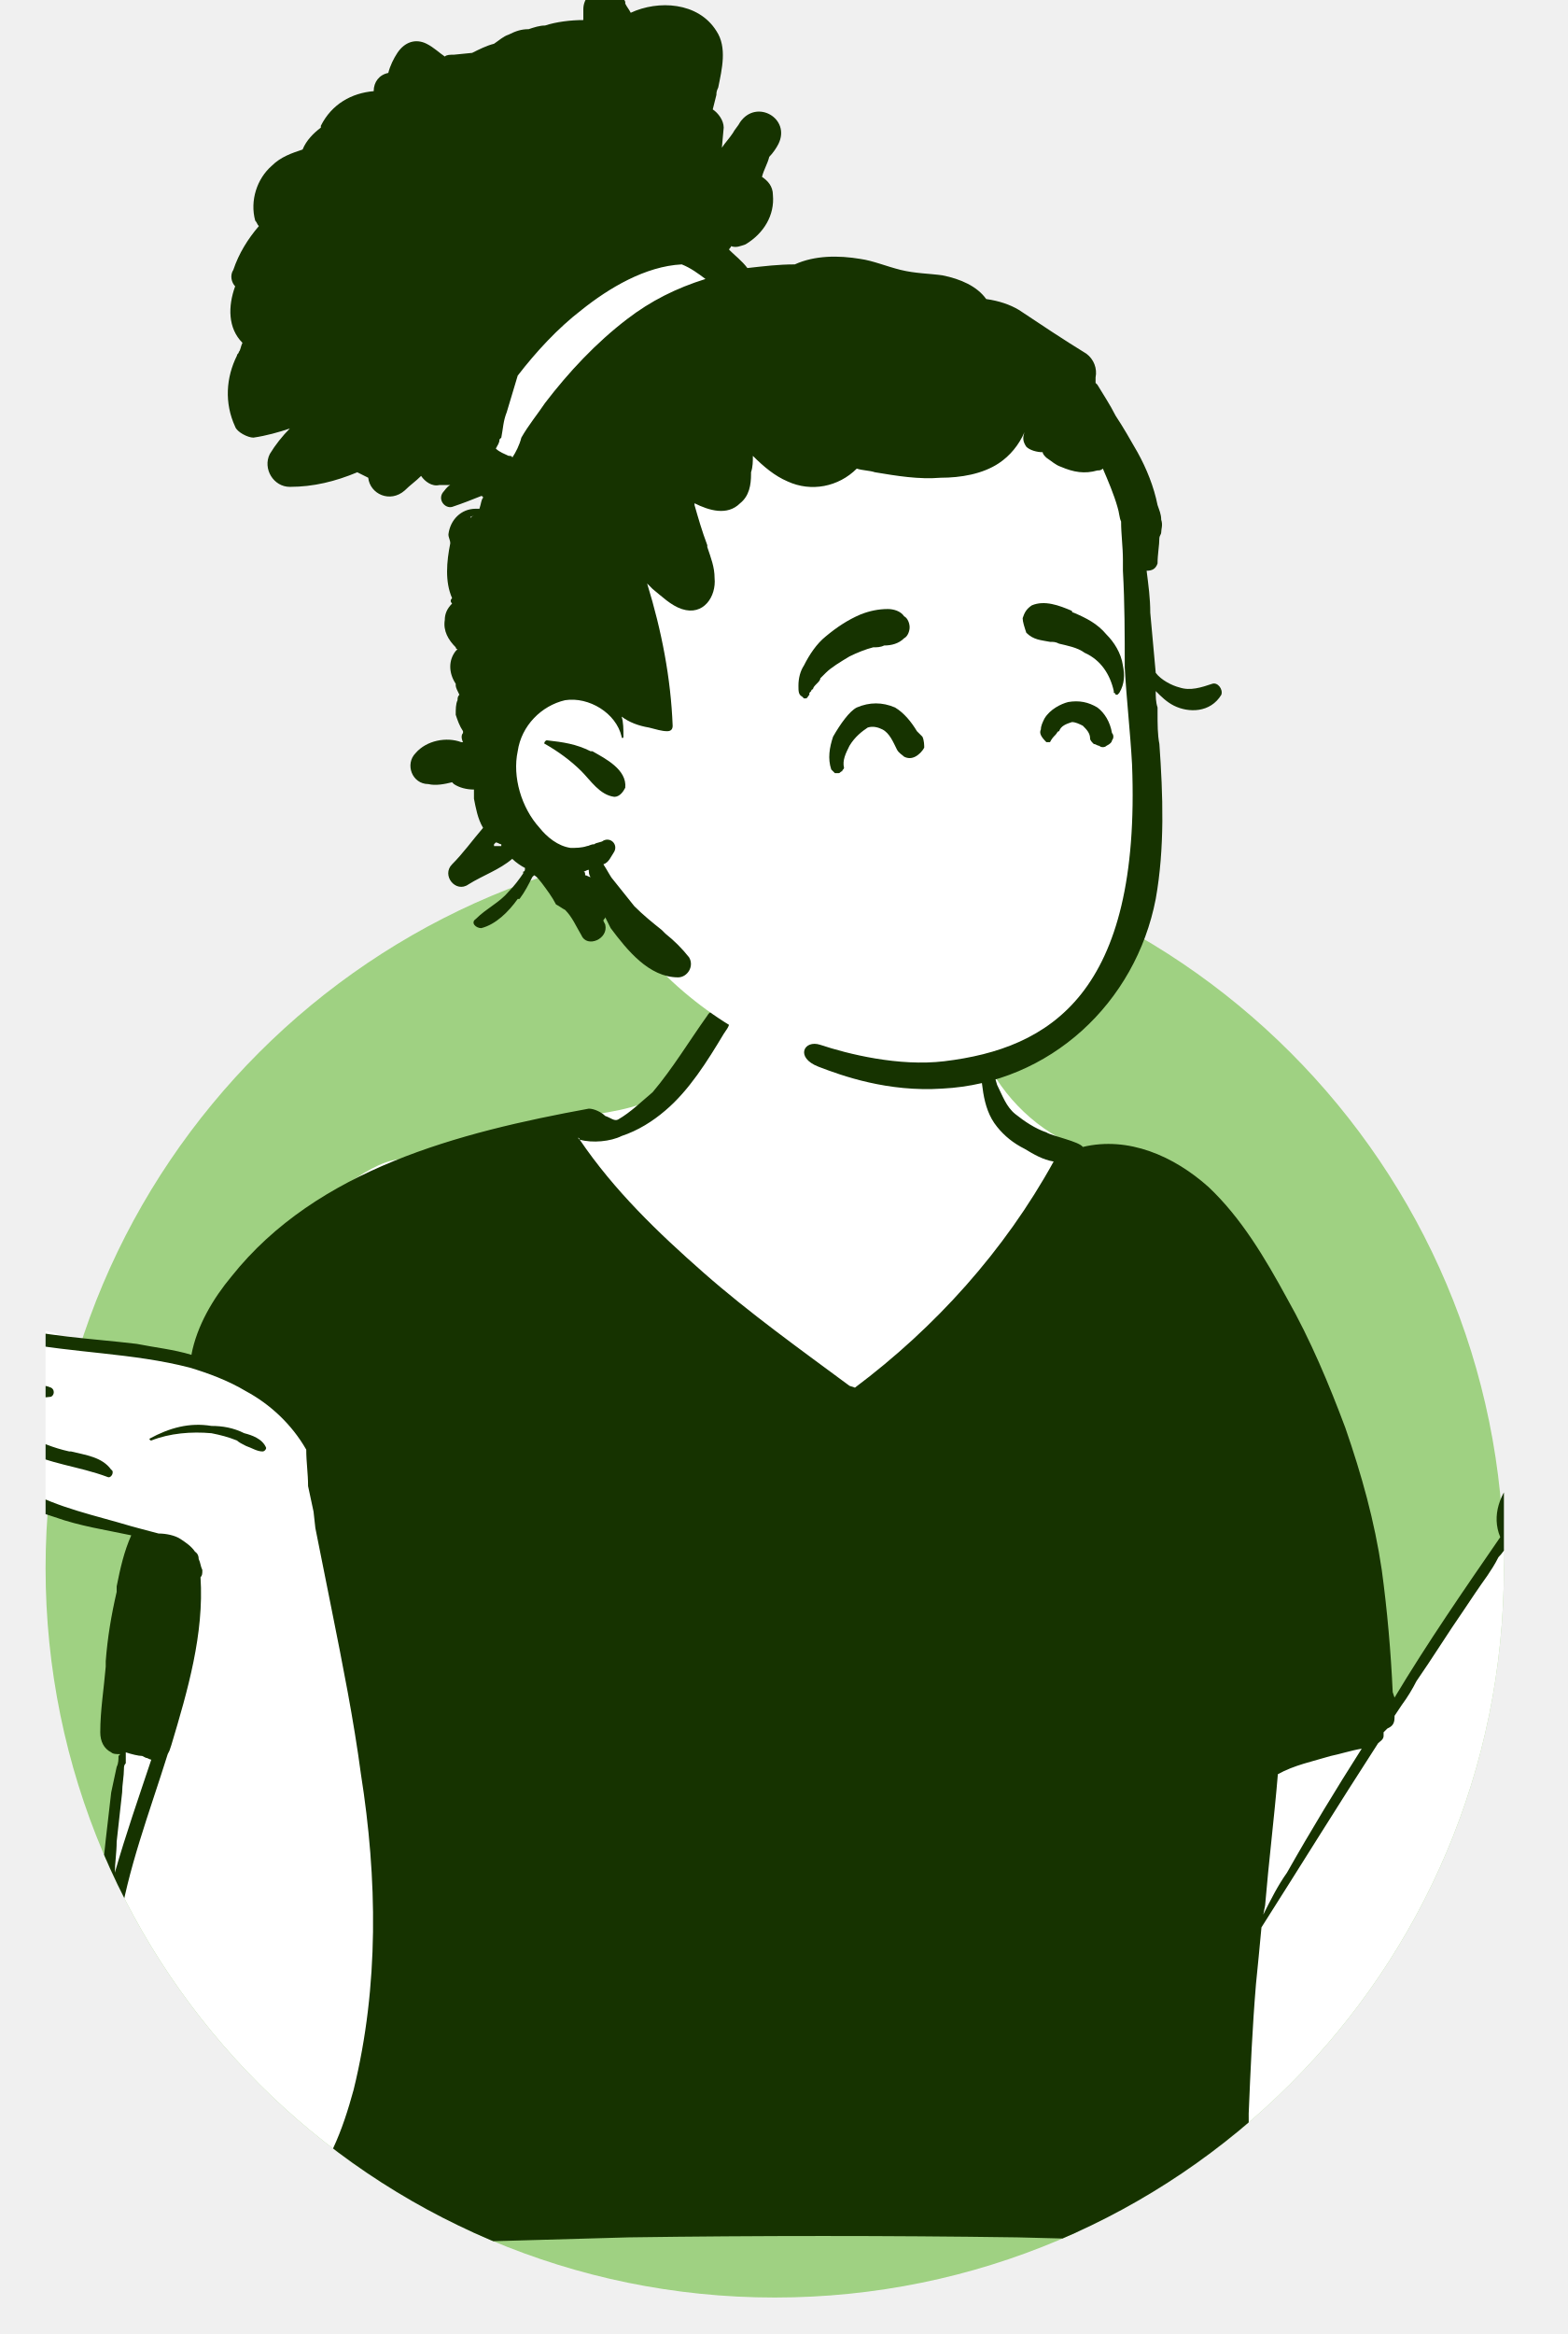
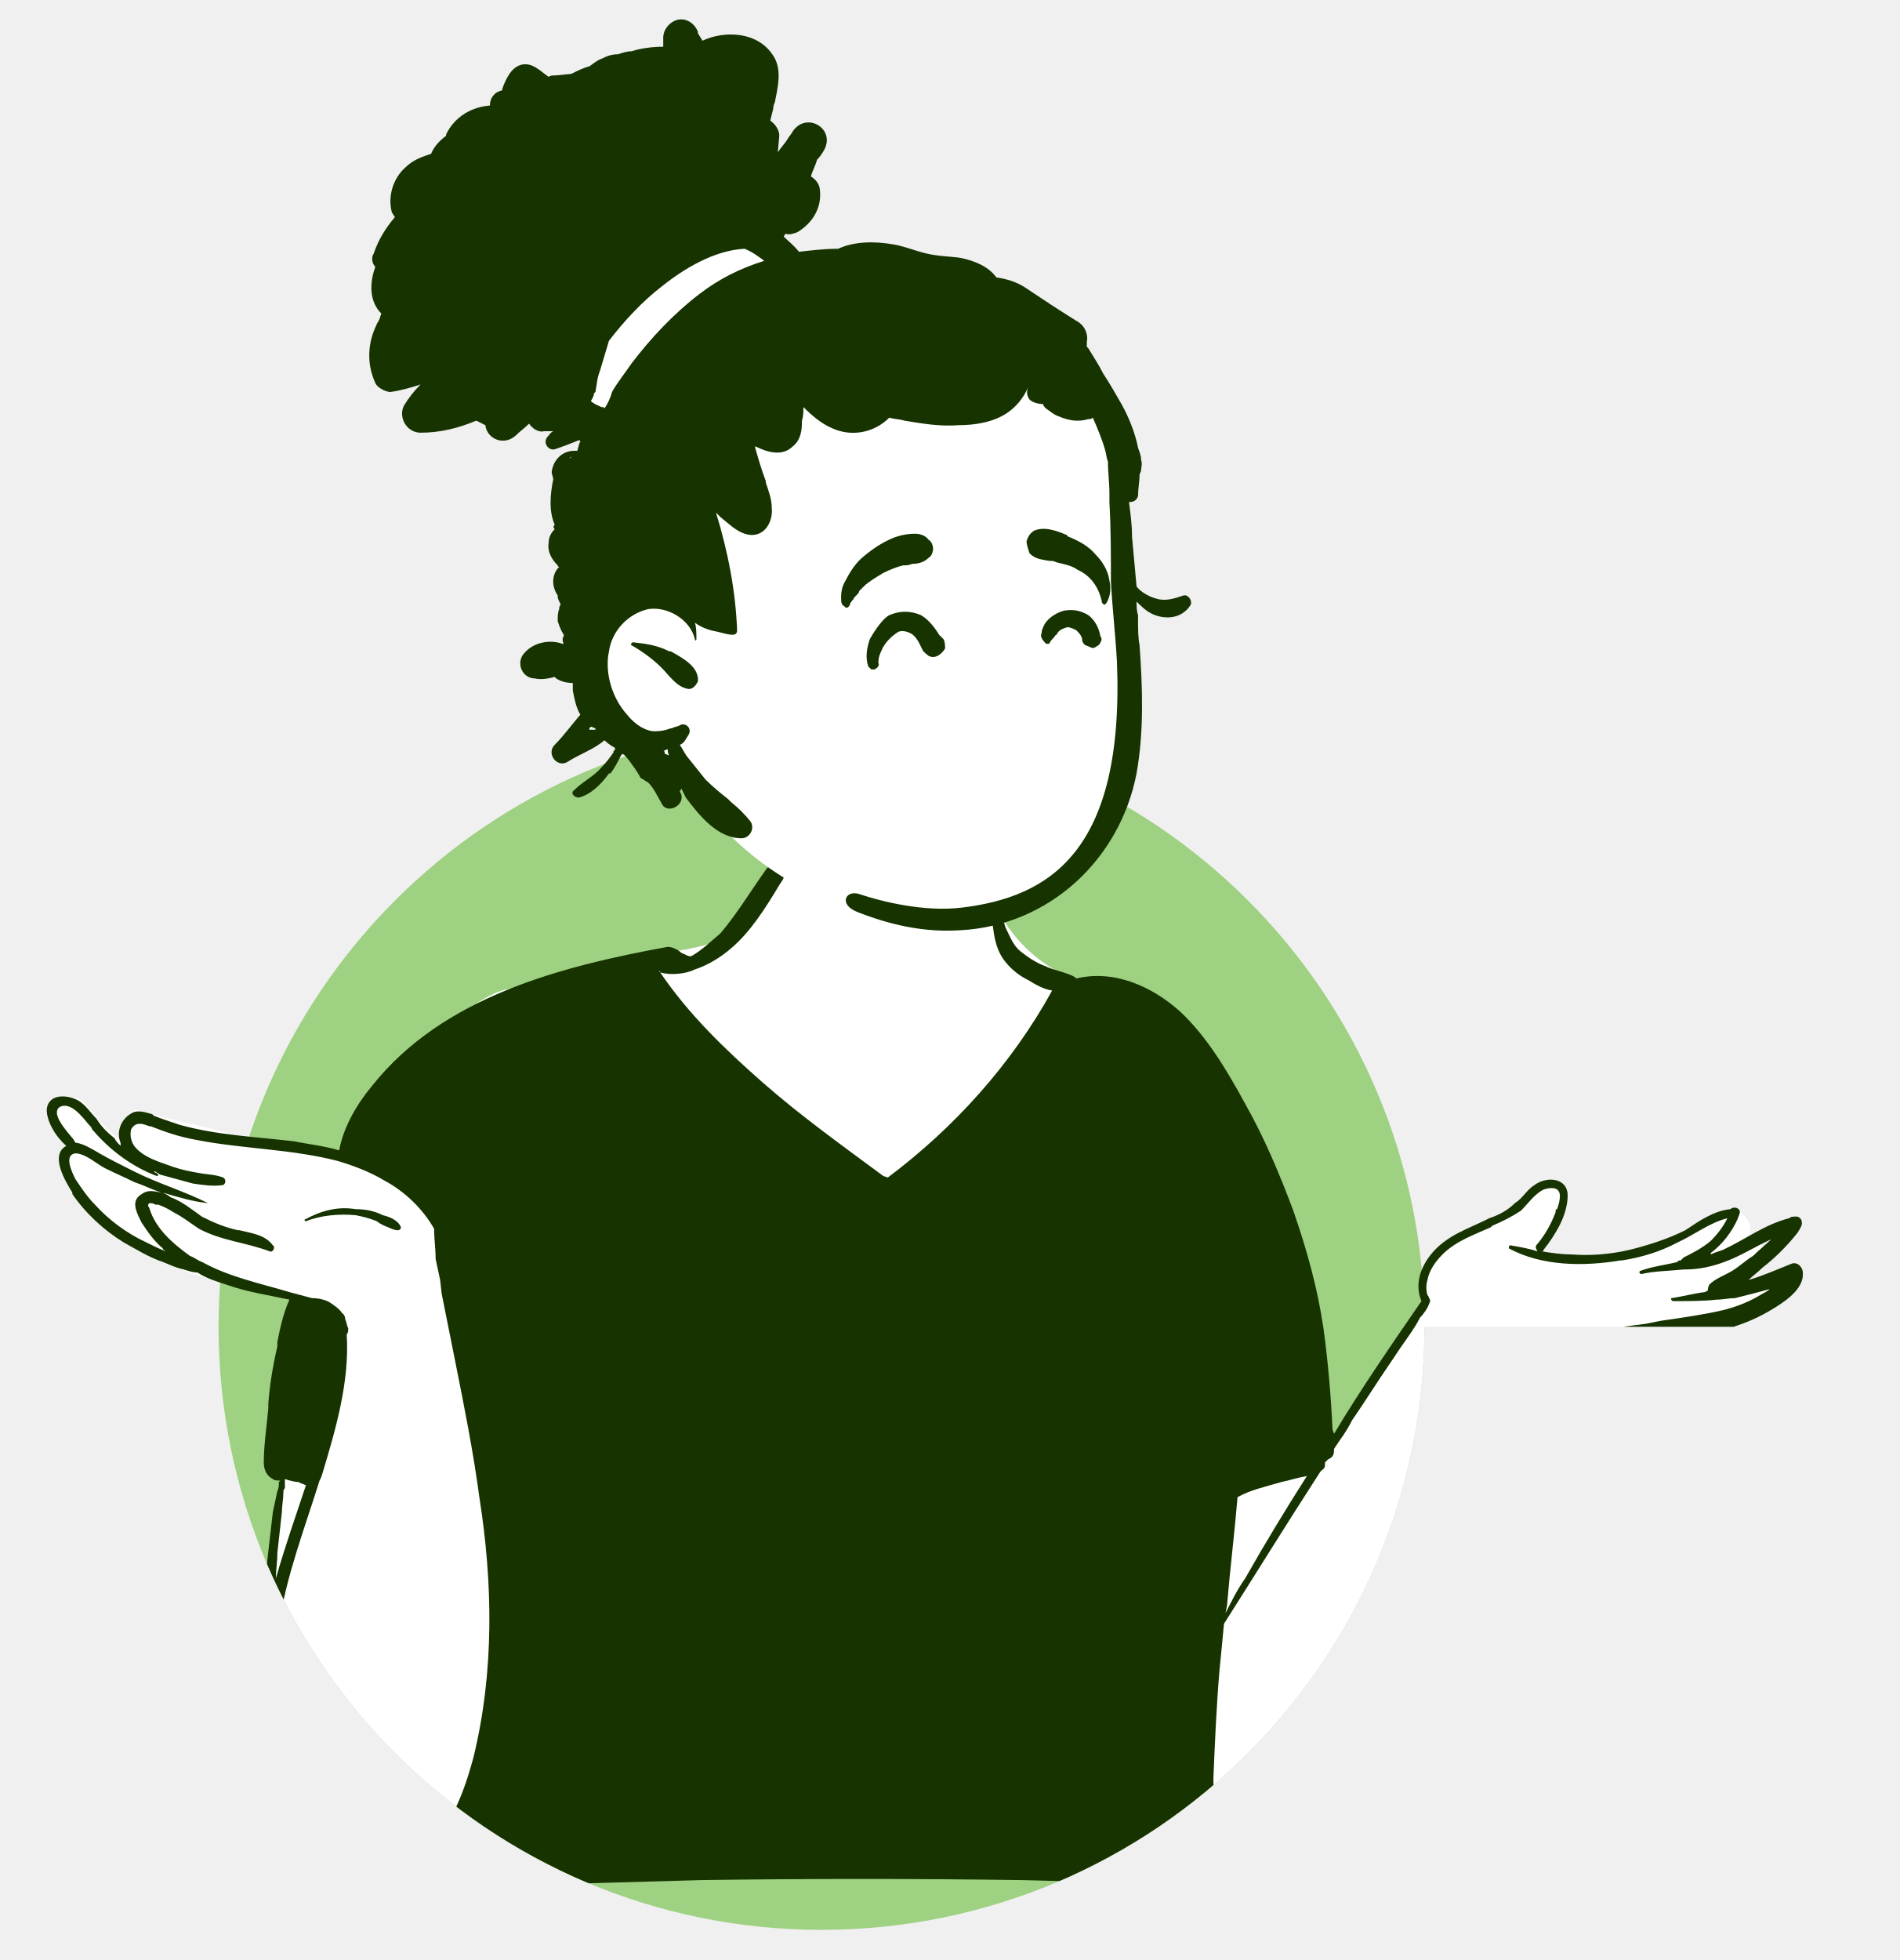
- <svg xmlns="http://www.w3.org/2000/svg" viewBox="0 -90 860 1280" width="860" height="1280">
+ <svg xmlns="http://www.w3.org/2000/svg" viewBox="-120 -110 1260 1300" width="1260" height="1300">
  <style>.k{fill:#163300}.b{fill:#FFFFFF}.ks{stroke:#163300}.bs{stroke:#FFFFFF}.s .k,.s .b{fill:#9FD182}</style>
  <defs>
    <clipPath id="c">
-       <path d="M25 -300H825V770A400 400 0 0 1 25 770Z" />
+       <path d="M-120 -110H1140V770H825A400 400 0 0 1 25 770H-120Z" />
    </clipPath>
  </defs>
  <circle cx="425" cy="770" r="400" fill="#9FD182" />
  <g clip-path="url(#c)">
    <g>
      <g transform="translate(0 459)">
        <path d="M1103 305C1113 300 1123 294 1133 288C1140 284 1134 274 1127 277C1123 279 1120 281 1116 283C1119 281 1121 278 1124 275L1124 275C1133 267 1121 251 1111 258C1101 265 1092 271 1082 276C1060 285 1036 287 1012 287C1004 286 995 288 987 289C990 276 998 266 1003 254C1006 241 988 232 981 244C979 247 978 251 976 254C962 266 939 265 924 279C916 286 912 296 911 306C909 313 911 319 907 325C888 353 857 397 841 427C830 355 800 265 770 199C760 178 748 158 733 140C735 134 729 123 725 127C713 112 692 108 675 101C652 91 633 71 624 48C612 4 582 -2 542 0C502 0 474 17 465 57C448 87 407 82 377 90C356 95 335 103 315 112C293 91 214 179 206 202C211 203 215 204 219 205C223 206 221 212 217 211C213 210 208 209 203 208C203 209 203 209 203 210C202 210 202 210 201 210C203 210 204 211 205 212C207 214 204 218 201 217C198 215 195 215 192 214C192 221 168 213 164 211C148 209 132 211 116 204C96 199 76 195 56 189C51 191 46 199 50 204C52 206 49 210 46 209C37 203 29 194 22 184C19 181 14 181 10 180C9 181 9 182 9 183C-9 186 4 205 13 211C8 214 8 220 8 225C7 227 7 229 8 231C11 239 18 245 24 251C29 258 35 265 42 270C70 292 103 303 137 308C150 310 167 313 175 323C173 335 169 347 166 359C162 375 162 391 162 407C162 407 160 407 160 408C159 415 159 421 155 427C151 437 149 449 147 460C142 511 141 565 153 616C157 635 165 653 175 670C178 675 183 676 188 675C202 683 221 685 237 684C291 668 272 705 349 694C480 677 614 710 745 691C748 716 791 709 805 698C849 665 871 561 894 509C909 467 934 393 968 366C978 358 990 354 1002 350C1047 339 1092 328 1138 316C1145 314 1144 301 1136 302C1125 303 1114 304 1103 305Z" transform="translate(-86 -22)" class="b" stroke="none" />
        <path d="M100 270C97 270 94 269 91 268C86 267 82 265 77 263C68 260 60 255 51 250C38 242 26 231 17 218L17 217C12 209 2 192 13 186C6 180 0 170 0 162C1 151 14 152 21 156C26 159 29 164 33 168C36 173 40 177 45 181C46 183 47 184 48 185L49 186C49 185 49 185 49 184C46 177 49 168 57 164C61 162 66 164 70 165L71 166C76 168 82 170 88 172C113 179 139 180 164 183C174 185 184 186 194 189C197 173 206 158 216 146C263 87 341 67 412 54C415 54 419 56 421 58C424 59 426 61 428 60C435 56 441 50 447 45C458 32 467 17 477 3C481 -4 493 2 488 10L486 13C477 28 467 44 454 55C447 61 439 66 430 69C424 72 414 73 407 71L406 70C407 70 407 71 407 71C426 99 450 122 475 144C500 166 528 186 555 206L558 207C602 174 640 132 667 83C661 82 656 79 651 76C645 73 640 69 636 64C627 53 628 38 626 25C626 24 627 24 628 24C633 28 634 35 636 41C639 47 641 53 646 57C651 61 657 65 663 67C666 69 681 72 683 75C708 69 733 80 752 97C770 114 783 136 795 158C808 181 818 205 827 229C836 255 843 280 847 307C850 329 852 352 853 374L854 377C872 347 892 318 912 289C907 277 912 265 920 256C930 245 943 241 955 235L957 234C963 232 969 229 974 224C979 221 982 215 987 212C995 206 1009 207 1009 219C1009 225 1007 232 1004 238C1001 244 997 250 993 255C993 256 992 256 992 256L992 256C998 257 1005 258 1011 258C1024 259 1037 258 1050 255C1062 252 1075 248 1087 242C1096 236 1106 229 1117 228C1118 227 1119 227 1120 227C1122 227 1124 229 1123 231C1123 232 1122 233 1122 234C1118 243 1112 251 1104 257L1104 258C1106 257 1109 256 1112 255C1127 248 1140 238 1156 234C1157 233 1158 233 1159 233C1164 232 1166 237 1163 241C1163 242 1162 242 1162 243C1155 252 1147 260 1138 267C1135 270 1132 272 1129 275C1139 272 1148 268 1158 264C1162 263 1165 267 1165 270C1166 280 1155 288 1147 293L1147 293C1139 298 1131 302 1122 305C1106 311 1089 314 1071 316L1063 317C1030 322 995 327 971 353C957 368 948 386 940 404C932 421 925 440 918 458C911 477 904 496 898 515C892 533 884 550 877 567L876 570C861 607 842 641 817 671C813 676 806 669 810 664C837 630 855 590 870 549C877 531 883 512 890 494L894 483C899 468 904 453 910 439C917 421 925 402 934 385L935 383C943 366 954 349 968 337C994 314 1028 308 1061 304L1071 302C1085 300 1099 298 1112 295C1120 293 1128 290 1135 286C1138 284 1141 283 1143 281C1136 283 1128 285 1120 287C1116 287 1112 288 1108 288C1099 289 1089 289 1079 289C1078 289 1077 287 1078 287C1085 286 1092 284 1100 283L1102 282C1102 281 1102 280 1103 278C1107 274 1113 272 1118 269C1123 266 1127 262 1132 259C1136 255 1140 252 1144 248C1133 253 1124 259 1113 263C1105 266 1096 268 1087 268L1086 268L1086 268C1076 269 1067 269 1058 271C1057 271 1056 270 1057 269C1065 266 1074 265 1082 263C1082 262 1083 262 1084 262L1086 260C1092 257 1098 254 1104 249C1108 245 1112 240 1115 234C1103 237 1093 245 1082 250C1071 256 1058 260 1045 262L1044 262C1020 266 992 266 970 254C970 253 970 252 971 252C977 253 983 254 989 256C988 254 987 253 989 251C994 245 998 238 1001 230L1001 229C1001 228 1002 228 1002 228C1003 225 1005 219 1003 216C1001 213 996 214 993 215C987 218 983 224 978 229C972 233 966 236 959 239L958 240C947 245 935 249 926 258C921 263 917 269 916 275C915 278 915 282 916 285C916 285 917 286 917 287C918 288 918 289 917 291C916 294 913 298 911 300C909 304 907 307 905 310C900 317 896 323 892 329C883 342 875 355 866 368C864 372 861 377 858 381L854 387L854 387L854 387L854 388C854 392 852 393 850 394L848 396C848 397 848 397 848 398C848 400 846 401 845 402L845 402C823 436 802 470 781 503C780 514 779 524 778 534C776 558 775 581 774 605C774 613 774 621 775 630C775 633 775 636 775 639C776 644 776 650 776 655L777 659C777 664 777 669 775 674C774 679 769 680 766 676C726 675 686 674 647 673C576 672 505 672 434 673C399 674 363 675 328 676C310 677 293 677 275 678C266 678 251 674 250 664L250 663C249 664 248 664 246 664C246 664 245 664 245 664L245 664C232 668 217 664 204 660C203 660 201 659 199 659L198 658C185 655 175 650 167 640C152 621 147 596 145 573C142 552 142 530 145 508C143 491 145 473 147 455C148 446 149 438 150 429C151 424 152 420 153 415C154 413 154 411 154 409L155 408C153 408 151 408 150 407C146 405 144 401 144 396C144 384 146 372 147 360C147 359 147 358 147 357C148 344 150 332 153 319L153 316C155 306 157 297 161 288C147 285 133 283 119 278C113 276 106 274 100 270ZM77 254C77 255 78 255 79 256C74 254 70 252 66 250C53 244 41 235 32 225C27 220 23 214 19 208C17 204 11 192 19 191C19 191 20 191 20 191C27 192 33 198 39 201C45 204 52 207 58 210C64 212 70 215 76 217L77 217L77 217C87 220 97 223 107 224C107 224 107 224 107 224C91 216 74 211 58 203C50 199 42 195 35 191C30 188 25 185 20 184L19 184C19 183 18 183 18 182C13 176 2 164 9 160C16 157 23 166 28 172C29 173 30 174 30 175L31 176C42 189 57 200 73 206C74 206 74 205 74 205C73 204 72 204 71 203L72 203C73 204 74 204 75 205C82 207 90 209 97 211L97 211C104 212 110 213 117 212C119 211 119 208 117 207C112 205 106 205 101 204C95 203 90 202 84 200C76 197 64 194 58 186C56 183 55 179 56 175C59 170 63 171 68 173L69 173C79 177 88 180 99 182C129 188 162 188 193 196C203 199 214 203 224 209C237 216 249 227 257 241C257 248 258 254 258 261C259 266 260 270 261 275L262 284C265 299 268 314 271 329C277 359 283 389 287 419C296 476 297 535 283 592C277 614 269 636 253 651L253 651C252 651 251 651 251 651C243 654 236 657 228 656C219 655 209 652 200 649L199 649C189 646 181 642 174 634C161 617 156 593 153 573L153 571C151 549 150 526 154 504C159 471 171 440 181 408L182 406L183 403C192 373 201 342 199 311C200 310 200 309 200 307C199 305 199 303 198 301C198 298 196 297 196 297C194 294 191 292 188 290C185 288 180 287 176 287C172 286 161 283 161 283C141 277 121 273 103 263C100 262 98 260 95 259C84 251 72 241 68 227L68 227C68 227 68 227 68 227C67 226 67 225 68 224C69 224 71 224 72 225L74 225C77 226 81 228 84 230C90 233 95 237 101 241C116 249 132 250 148 256C150 257 152 253 150 252C145 245 136 244 128 242L127 242C118 240 111 237 103 233C96 228 90 223 82 220C81 219 79 218 77 217C76 217 76 217 76 217C71 216 67 215 63 218C56 222 59 229 62 235L63 237C67 243 71 249 77 254ZM205 228C211 228 217 229 223 232L223 232C227 233 233 235 235 240C235 241 234 242 233 242C230 242 227 240 224 239C222 238 220 237 219 236C214 234 210 233 205 232C194 231 182 232 172 236C171 236 171 235 171 235C182 229 193 226 205 228ZM836 405C836 405 836 405 836 405C822 427 808 450 795 473C790 480 786 488 782 496L783 491C785 467 788 443 790 419C799 414 809 412 819 409C824 408 830 406 836 405ZM158 407C158 409 158 411 158 413C157 414 157 415 157 416C157 420 156 425 156 429C155 438 154 447 153 456C153 462 152 468 152 473C158 452 165 432 172 411C171 411 170 410 169 410L167 409C165 409 161 408 158 407Z" transform="translate(-89 5)" class="k" fill-rule="evenodd" stroke="none" />
      </g>
    </g>
    <g transform="translate(225 0)">
      <g>
        <g>
          <path d="M361 209C358 178 362 146 350 117C329 68 271 52 226 34C208 28 148 28 127 21C79 5 68 -14 30 16C23 21 19 27 16 35L17 35C16 38 17 41 18 43C2 60 -5 85 4 108C31 166 30 197 21 260C9 318 36 340 80 372C78 375 78 380 80 383C131 454 226 488 308 452C341 437 356 402 364 370C374 334 377 296 369 260C366 243 362 226 361 209Z" transform="translate(37 35)" class="b" stroke="none" />
          <path d="M205 0C211 -1 216 3 218 8L218 9C219 11 220 12 221 14C236 7 258 8 268 24C274 33 271 45 269 55C268 57 268 58 268 59L266 67C269 69 272 73 272 77L272 77L271 88C273 85 275 83 277 80C278 78 280 76 281 74C290 61 309 72 302 86C301 88 299 91 297 93C296 97 294 100 293 104C296 106 299 109 299 114C300 125 294 135 284 141C281 142 279 143 276 142C276 143 275 143 275 144C278 147 282 150 285 154C294 153 302 152 311 152C322 147 335 147 347 149C354 150 361 153 369 155C377 157 385 157 392 158C402 160 411 164 416 171C423 172 429 174 434 177C446 185 458 193 471 201C475 204 477 209 476 214L476 214L476 217L477 218C480 223 484 229 487 235C491 241 495 248 499 255C504 264 508 274 510 284C511 287 512 289 512 292C513 295 512 297 512 299C512 300 511 301 511 302C511 306 510 311 510 316C509 319 507 320 504 320C505 328 506 335 506 343C507 354 508 365 509 376C512 380 518 383 522 384C528 386 534 384 540 382C543 381 546 385 545 388C539 398 527 398 519 394C515 392 512 389 509 386C509 389 509 392 510 395L510 398C510 404 510 410 511 415C513 443 514 472 509 500C498 557 451 601 392 604C362 606 337 597 324 592C311 587 316 577 325 580C340 585 368 592 393 589C451 582 501 552 496 426C495 408 493 391 492 373C492 355 492 338 491 320L491 314C491 307 490 300 490 293C489 291 489 288 488 285C486 278 483 271 480 264C479 265 478 265 477 265C470 267 464 266 457 263C454 262 452 260 449 258C448 257 447 256 447 255C444 255 440 254 438 252C436 249 436 247 437 244L437 244L437 244C434 251 429 257 423 261C414 267 402 269 391 269C379 270 367 268 355 266C352 265 348 265 345 264C345 264 345 264 345 264C335 274 320 277 307 271C300 268 294 263 288 257C288 260 288 263 287 266L287 267C287 273 286 279 281 283C274 290 264 287 256 283C256 283 256 283 256 284C258 291 260 298 263 306L263 307C265 313 267 318 267 324C268 334 261 345 249 341C243 339 238 334 233 330L230 327C238 353 243 379 244 405C244 407 243 408 241 408C238 408 235 407 231 406C231 406 231 406 231 406C225 405 220 403 216 400C217 403 217 407 217 411C217 412 216 412 216 411C213 398 198 389 185 391C172 394 161 405 159 419C156 433 161 450 171 461C175 466 181 471 188 472C191 472 194 472 197 471C198 471 199 470 201 470C202 469 205 469 206 468C210 466 214 470 212 474C210 477 209 480 206 481C208 484 210 488 211 489C215 494 219 499 223 504C228 509 233 513 238 517L240 519C245 523 249 527 253 532C256 537 252 543 247 543C231 543 219 528 210 516C209 514 208 512 207 510C207 511 206 511 206 512L207 514C209 522 197 527 194 520C191 515 189 510 185 506C183 505 182 504 180 503C178 499 175 495 172 491C171 490 170 488 168 487C168 487 167 488 167 488C165 492 163 496 160 500L159 500C154 507 147 514 139 516C136 516 133 513 136 511C142 505 149 502 154 496C157 493 160 489 162 486L162 485C163 485 163 484 163 483C161 482 158 480 156 478C149 484 140 487 132 492L132 492C125 497 117 487 123 481C129 475 134 468 140 461C137 456 136 450 135 445C135 443 135 442 135 440C131 440 127 439 124 437L123 436C119 437 114 438 110 437C101 437 97 426 103 420C109 413 120 411 128 414C128 414 128 414 129 414C128 412 128 410 129 409L129 408C127 405 126 402 125 399C125 396 125 393 126 391C126 390 126 389 127 388C126 386 125 384 125 383C125 382 125 382 125 382C121 376 121 369 125 364C125 364 125 364 126 363C125 363 125 362 125 362C121 358 118 353 119 347C119 344 120 341 123 338C122 337 122 336 123 335C119 326 120 315 122 305C122 303 121 302 121 300C122 292 128 286 136 286C137 286 138 286 138 286L138 286C139 283 139 281 140 280C140 279 139 279 139 279C134 281 129 283 123 285C119 286 115 281 118 277C119 276 120 274 122 273C120 273 118 273 116 273C112 274 108 271 106 268C103 271 100 273 97 276C89 283 78 278 77 269C75 268 73 267 71 266C59 271 47 274 34 274C25 274 19 264 23 256C26 251 30 246 34 242C28 244 21 246 14 247C11 247 5 244 4 241C-2 228 -1 214 5 202C5 201 6 201 6 200C7 199 7 197 8 195C0 187 0 175 4 164C2 162 1 158 3 155C6 146 11 138 17 131C16 130 16 129 15 128C12 117 16 105 24 98C29 93 35 91 41 89C43 84 47 80 51 77C51 76 51 76 51 76C57 64 68 58 80 57C80 52 83 48 88 47C89 43 91 39 93 36C97 30 103 28 109 31C113 33 116 36 119 38C120 37 122 37 124 37L124 37L134 36C138 34 142 32 146 31C149 29 151 27 154 26C158 24 161 23 165 23C168 22 171 21 174 21C180 19 188 18 195 18C195 17 195 15 195 13L195 12C195 6 200 1 205 0ZM194 177C209 165 229 153 249 152C254 154 258 157 262 160C246 165 232 172 219 182C202 195 187 211 174 228C170 234 165 240 161 247L161 247C160 251 158 255 156 258C156 257 155 257 154 257C152 256 149 255 147 253C148 251 149 250 149 248L150 247C151 242 151 238 153 233C155 226 157 220 159 213C169 200 181 187 194 177ZM135 290C132 290 133 292 134 290C134 290 134 290 135 290ZM199 419C191 415 184 414 175 413L175 413C174 413 173 415 174 415C181 419 188 424 194 430C199 435 204 443 212 444C215 444 217 441 218 439C219 429 207 423 200 419L199 419ZM147 469L146 470C146 470 146 471 146 471C147 471 149 471 150 471L150 471C150 471 150 471 150 470C149 470 148 469 147 469ZM195 485C196 485 197 484 198 484C198 485 198 487 199 488C198 488 197 487 196 487C196 486 196 485 195 485Z" transform="translate(-100 -97)" class="k" fill-rule="evenodd" stroke="none" />
        </g>
      </g>
      <g transform="translate(159 186)">
        <g>
          <path d="M175 50C176 49 176 49 176 49C179 44 179 39 178 34C177 27 173 21 169 17C164 11 158 8 151 5C151 5 150 5 150 4C143 1 135 -2 128 1C125 3 124 5 123 8C123 10 124 13 125 16C129 20 133 20 138 21C140 21 141 21 143 22C147 23 153 24 157 27C166 31 171 39 173 48C173 49 173 49 173 49C174 49 174 50 174 50C175 50 175 50 175 50ZM58 19C55 22 51 23 47 23C45 24 43 24 41 24C37 25 32 27 28 29C23 32 18 35 15 38C14 39 13 40 12 41C12 42 11 43 10 44C9 45 8 46 8 47C7 47 7 48 7 48C7 48 7 48 6 49C6 49 6 50 6 50C5 51 5 52 4 52C4 52 4 52 3 52C3 52 3 52 2 51C0 50 0 48 0 45C0 41 1 37 3 34C6 28 10 22 15 18C21 13 27 9 34 6C39 4 44 3 49 3C52 3 56 4 58 7C60 8 61 11 61 13C61 15 60 18 58 19ZM165 78C166 79 168 79 169 78C171 77 172 76 172 75C173 74 173 72 172 71C171 65 168 60 164 57C159 54 154 53 148 54C144 55 138 58 135 63C134 65 133 67 133 69C132 71 133 73 136 76C136 76 136 76 136 76C137 76 138 76 138 76C139 74 140 73 141 72C142 71 142 70 143 70C144 67 147 66 150 65C152 65 154 66 156 67C158 69 160 71 160 74C160 75 161 76 162 77C163 77 164 78 165 78ZM46 69C44 68 41 67 38 68C35 70 31 73 28 78C26 82 24 86 25 90C25 91 24 91 24 92C23 92 23 93 22 93C21 93 21 93 20 93C19 92 18 91 18 91C16 85 17 79 19 73C23 66 28 59 32 57C39 54 46 54 53 57C58 60 62 65 65 70C66 71 67 72 68 73C69 75 69 78 69 79C68 81 66 83 64 84C62 85 60 85 58 84C57 83 55 82 54 80C52 76 50 71 46 69Z" transform="translate(54 55)" class="k" fill-rule="evenodd" stroke="none" />
        </g>
      </g>
    </g>
  </g>
</svg>
